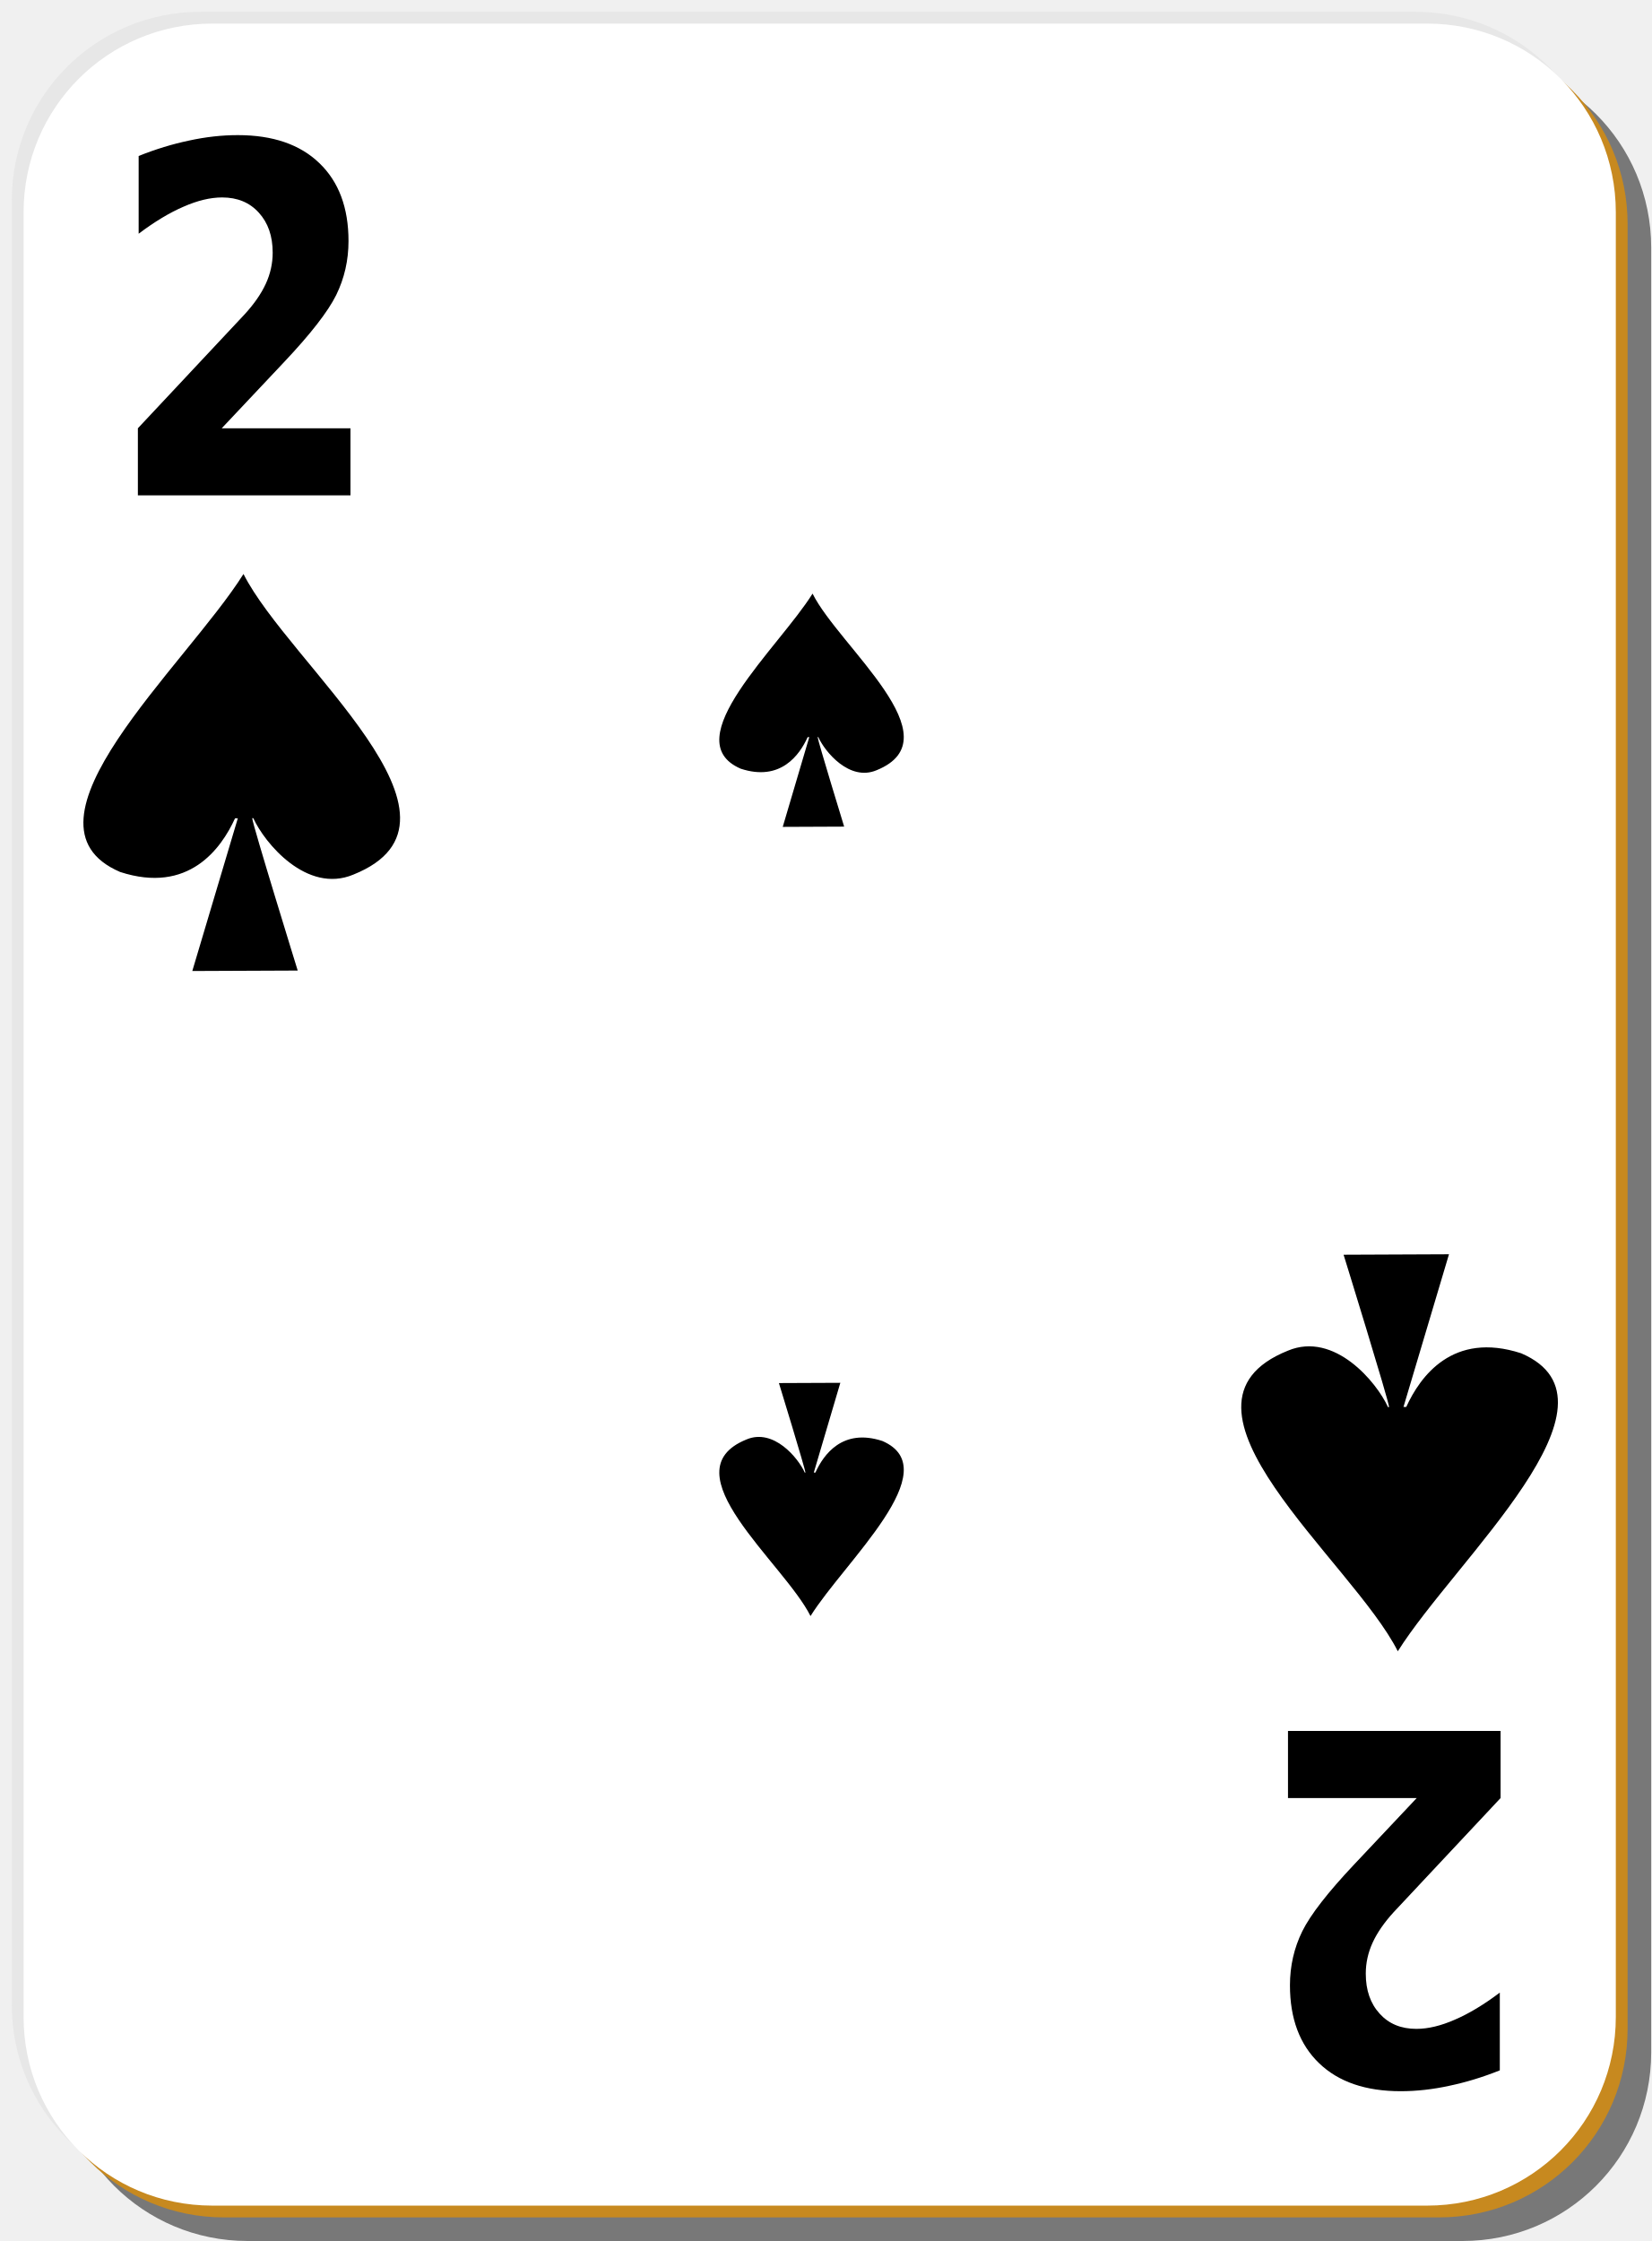
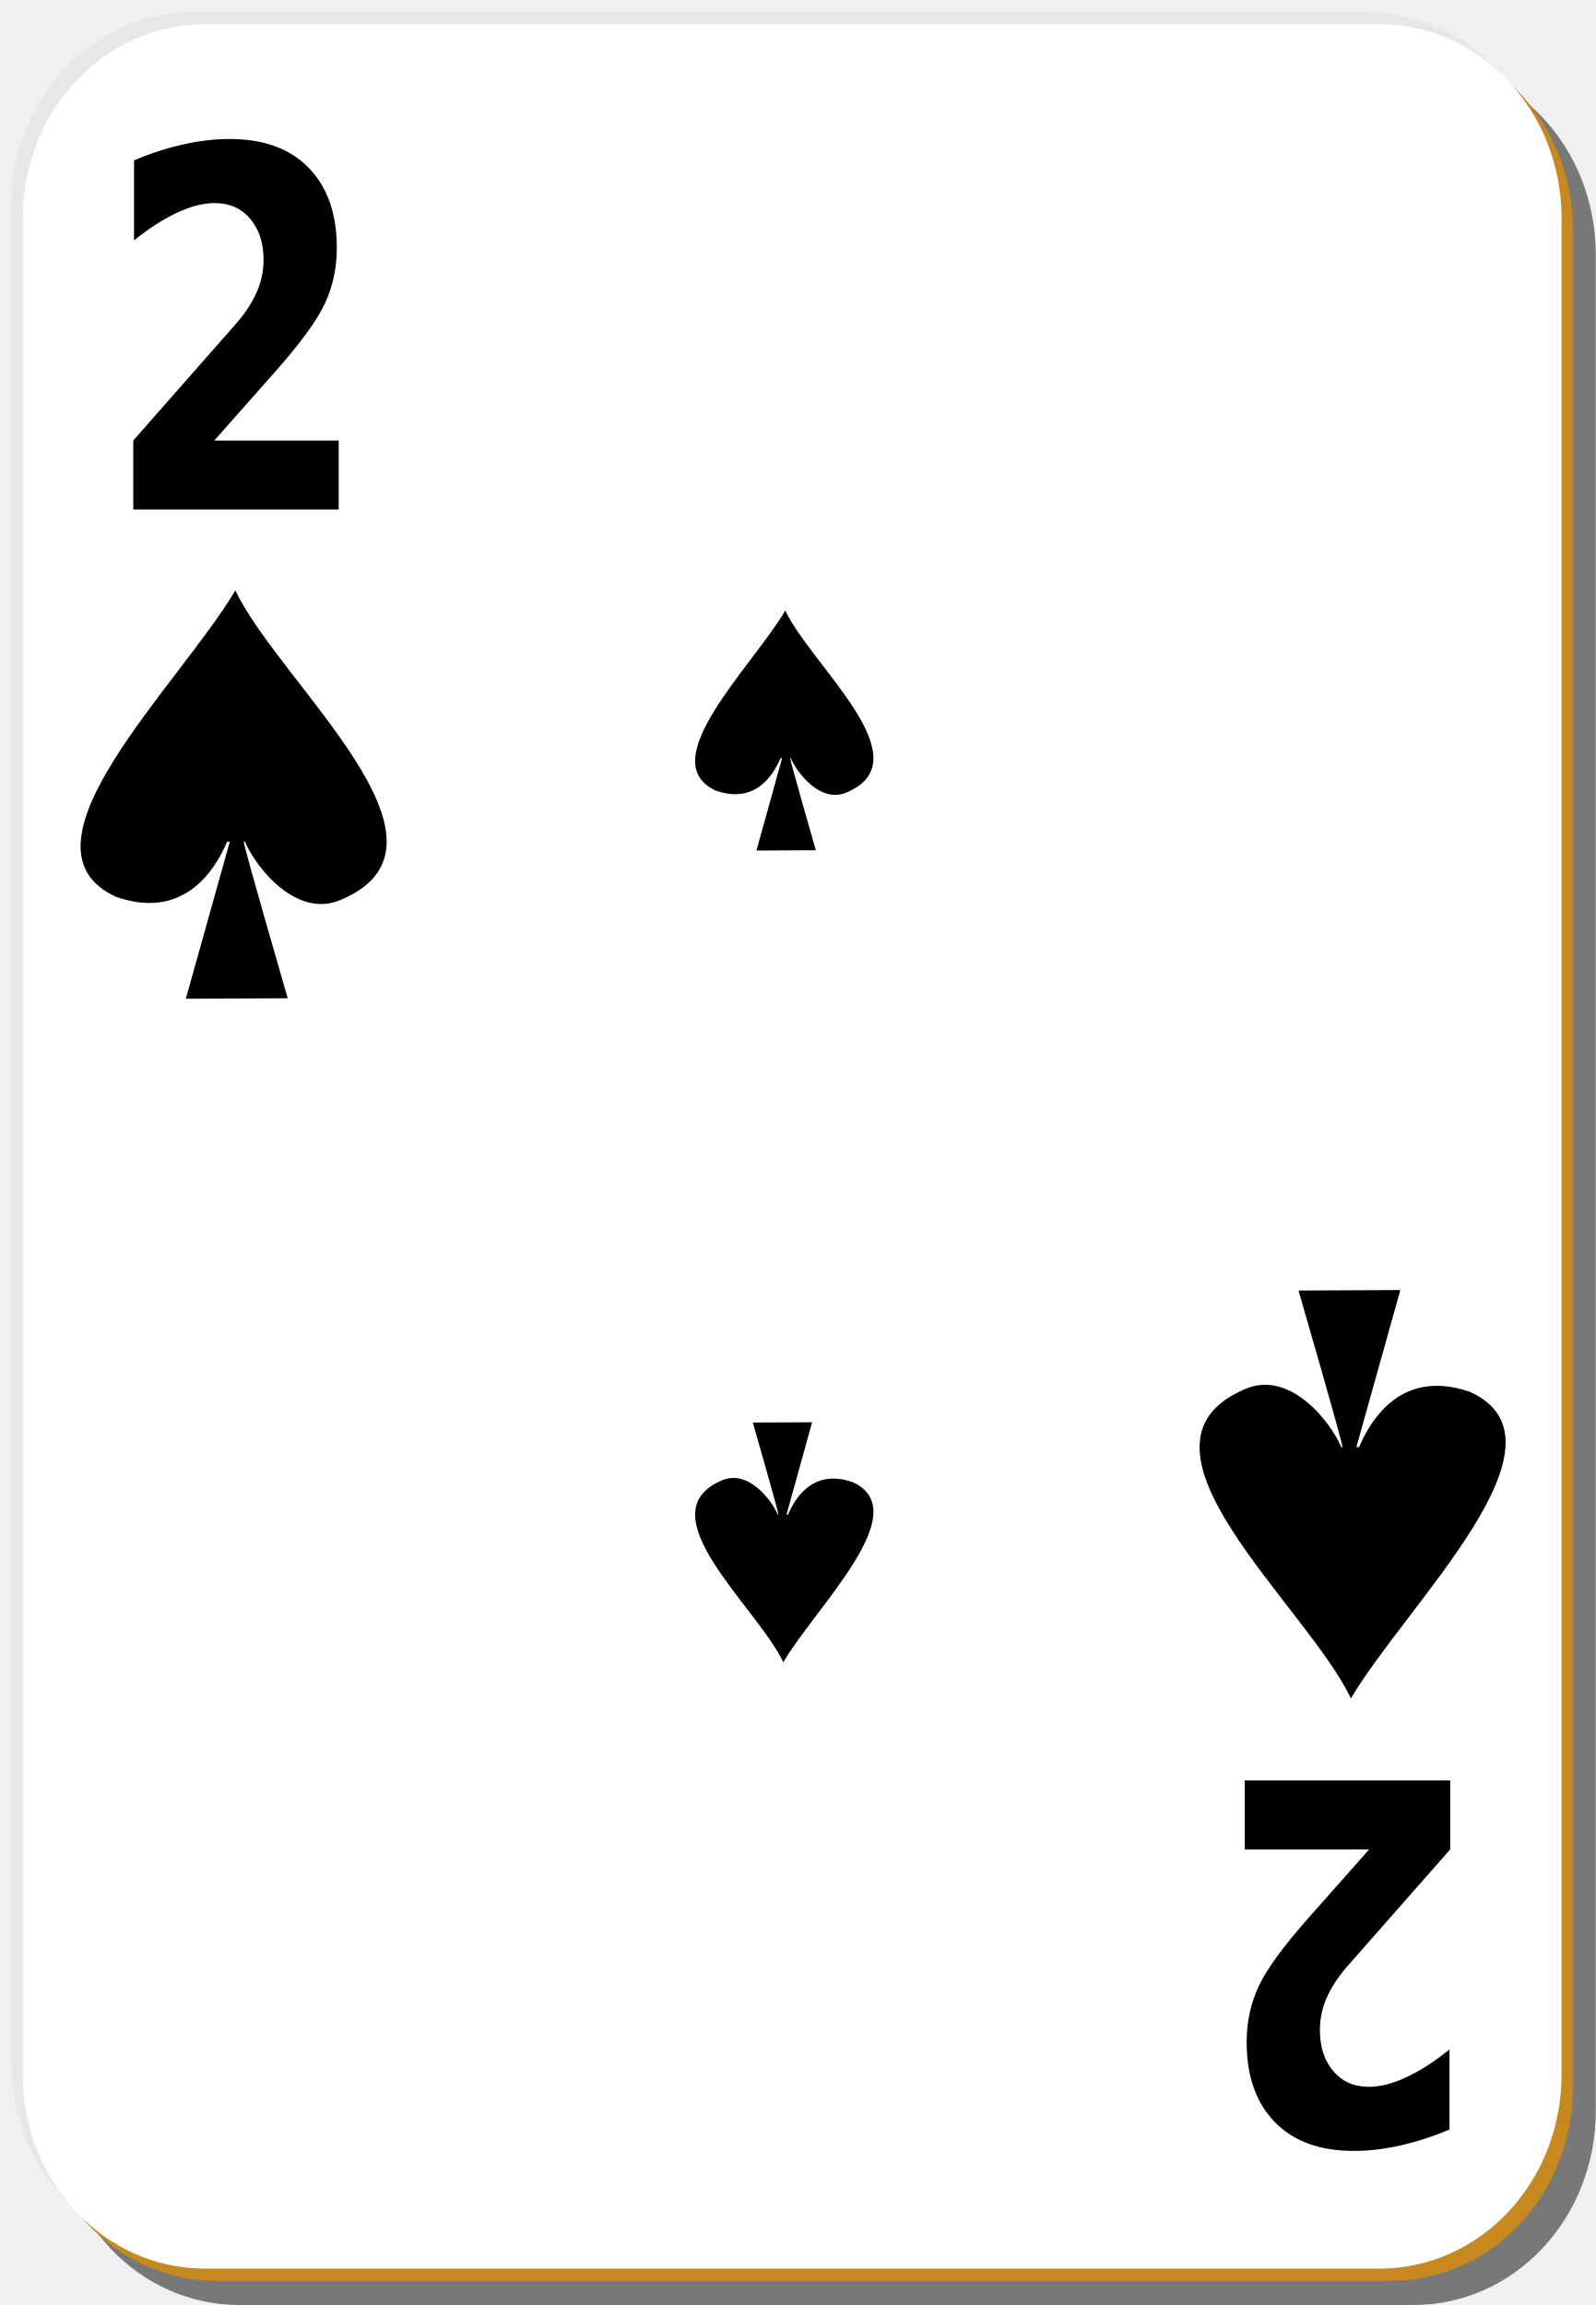
- <svg xmlns="http://www.w3.org/2000/svg" xmlns:xlink="http://www.w3.org/1999/xlink" id="svg2" height="190" width="140" y="0" x="0" version="1.0">
-   <defs id="defs3">
-     <linearGradient id="linearGradient3920">
-       <stop id="stop3922" offset="0" style="stop-color:#ffffff;stop-opacity:1;" />
-       <stop id="stop3924" offset="1" style="stop-color:#ffffff;stop-opacity:0;" />
-     </linearGradient>
-     <linearGradient id="linearGradient2060">
-       <stop id="stop2062" offset="0" style="stop-color:#ebf0d0;stop-opacity:1;" />
-       <stop id="stop2064" offset="1" style="stop-color:#ffffeb;stop-opacity:1;" />
-     </linearGradient>
-     <linearGradient id="linearGradient1575">
-       <stop id="stop1576" offset="0" style="stop-color:#ffffff;stop-opacity:0.5;" />
-       <stop id="stop1577" offset="1" style="stop-color:#ffffff;stop-opacity:0;" />
-     </linearGradient>
-     <linearGradient gradientTransform="translate(0,-1)" gradientUnits="userSpaceOnUse" xlink:href="#linearGradient2060" id="linearGradient4853" y2="128.695" x2="109" y1="63.1" x1="2" />
-     <linearGradient gradientUnits="userSpaceOnUse" xlink:href="#linearGradient3920" id="linearGradient3926" y2="209.561" x2="159.435" y1="142.784" x1="233.887" />
-     <linearGradient gradientUnits="userSpaceOnUse" xlink:href="#linearGradient3920" id="linearGradient1368" y2="209.561" x2="159.435" y1="142.784" x1="233.887" />
-     <linearGradient gradientTransform="translate(0,-1)" gradientUnits="userSpaceOnUse" xlink:href="#linearGradient2060" id="linearGradient1366" y2="128.695" x2="109" y1="63.1" x1="2" />
-     <linearGradient id="linearGradient1360">
-       <stop id="stop1362" offset="0" style="stop-color:#ffffff;stop-opacity:0.5;" />
-       <stop id="stop1364" offset="1" style="stop-color:#ffffff;stop-opacity:0;" />
-     </linearGradient>
-     <linearGradient id="linearGradient1354">
-       <stop id="stop1356" offset="0" style="stop-color:#ebf0d0;stop-opacity:1;" />
-       <stop id="stop1358" offset="1" style="stop-color:#ffffeb;stop-opacity:1;" />
-     </linearGradient>
-     <linearGradient gradientTransform="translate(0,-1)" gradientUnits="userSpaceOnUse" xlink:href="#linearGradient2060" id="linearGradient1398" y2="128.695" x2="109" y1="63.1" x1="2" />
-     <linearGradient gradientTransform="translate(0,-1)" gradientUnits="userSpaceOnUse" xlink:href="#linearGradient2060" id="linearGradient2350" y2="128.695" x2="109" y1="63.1" x1="2" />
-     <linearGradient id="linearGradient2344">
-       <stop id="stop2346" offset="0" style="stop-color:#ebf0d0;stop-opacity:1;" />
-       <stop id="stop2348" offset="1" style="stop-color:#ffffeb;stop-opacity:1;" />
-     </linearGradient>
-     <linearGradient id="linearGradient2338">
-       <stop id="stop2340" offset="0" style="stop-color:#ffffff;stop-opacity:0.5;" />
-       <stop id="stop2342" offset="1" style="stop-color:#ffffff;stop-opacity:0;" />
-     </linearGradient>
-     <linearGradient gradientTransform="translate(0,-1)" gradientUnits="userSpaceOnUse" xlink:href="#linearGradient2060" id="linearGradient2336" y2="128.695" x2="109" y1="63.1" x1="2" />
-     <linearGradient gradientUnits="userSpaceOnUse" xlink:href="#linearGradient3920" id="linearGradient2334" y2="209.561" x2="159.435" y1="142.784" x1="233.887" />
-     <linearGradient gradientUnits="userSpaceOnUse" xlink:href="#linearGradient3920" id="linearGradient2332" y2="209.561" x2="159.435" y1="142.784" x1="233.887" />
-     <linearGradient gradientTransform="translate(0,-1)" gradientUnits="userSpaceOnUse" xlink:href="#linearGradient2060" id="linearGradient2330" y2="128.695" x2="109" y1="63.1" x1="2" />
-     <linearGradient id="linearGradient2324">
-       <stop id="stop2326" offset="0" style="stop-color:#ffffff;stop-opacity:0.5;" />
-       <stop id="stop2328" offset="1" style="stop-color:#ffffff;stop-opacity:0;" />
-     </linearGradient>
-     <linearGradient id="linearGradient2318">
-       <stop id="stop2320" offset="0" style="stop-color:#ebf0d0;stop-opacity:1;" />
-       <stop id="stop2322" offset="1" style="stop-color:#ffffeb;stop-opacity:1;" />
-     </linearGradient>
-     <linearGradient gradientTransform="translate(0,-1)" gradientUnits="userSpaceOnUse" xlink:href="#linearGradient2060" id="linearGradient2384" y2="128.695" x2="109" y1="63.1" x1="2" />
-   </defs>
-   <g id="layer1">
-     <g id="g5630">
-       <path style="fill:#000000;fill-opacity:0.498;stroke:none;stroke-width:0.2;stroke-miterlimit:4;stroke-dashoffset:0;stroke-opacity:1" d="M 21,5 L 124,5 C 132.864,5 140,12.136 140,21 L 140,174 C 140,182.864 132.864,190 124,190 L 21,190 C 12.136,190 5,182.864 5,174 L 5,21 C 5,12.136 12.136,5 21,5 z " id="rect2070" />
-       <path style="fill:#e7e7e7;fill-opacity:1;stroke:none;stroke-width:0.2;stroke-miterlimit:4;stroke-dashoffset:0;stroke-opacity:1" d="M 17,1 L 120,1 C 128.864,1 136,8.136 136,17 L 136,170 C 136,178.864 128.864,186 120,186 L 17,186 C 8.136,186 1,178.864 1,170 L 1,17 C 1,8.136 8.136,1 17,1 z " id="rect1300" />
-       <path style="fill:#c7891f;fill-opacity:1;stroke:none;stroke-width:0.2;stroke-miterlimit:4;stroke-dashoffset:0;stroke-opacity:1" d="M 19,3 L 122,3 C 130.864,3 138,10.136 138,19 L 138,172 C 138,180.864 130.864,188 122,188 L 19,188 C 10.136,188 3,180.864 3,172 L 3,19 C 3,10.136 10.136,3 19,3 z " id="path5624" />
-       <path style="fill:#ffffff;fill-opacity:1;stroke:none;stroke-width:0.2;stroke-miterlimit:4;stroke-dashoffset:0;stroke-opacity:1" d="M 18,2 L 121,2 C 129.864,2 137,9.136 137,18 L 137,171 C 137,179.864 129.864,187 121,187 L 18,187 C 9.136,187 2,179.864 2,171 L 2,18 C 2,9.136 9.136,2 18,2 z " id="rect1306" />
-     </g>
-     <g transform="translate(-448.5,-231.5)" id="g5495" />
+ <svg xmlns="http://www.w3.org/2000/svg" width="90px" height="130px" viewBox="0 0 90 130" version="1.1">
+   <g id="surface1">
+     <path style=" stroke:none;fill-rule:nonzero;fill:rgb(0%,0%,0%);fill-opacity:0.498;" d="M 13.5 3.422 L 79.715 3.422 C 85.414 3.422 90 8.305 90 14.367 L 90 119.051 C 90 125.117 85.414 130 79.715 130 L 13.5 130 C 7.801 130 3.215 125.117 3.215 119.051 L 3.215 14.367 C 3.215 8.305 7.801 3.422 13.5 3.422 Z M 13.5 3.422 " />
+     <path style=" stroke:none;fill-rule:nonzero;fill:rgb(90.588%,90.588%,90.588%);fill-opacity:1;" d="M 10.93 0.684 L 77.145 0.684 C 82.84 0.684 87.43 5.566 87.43 11.633 L 87.43 116.316 C 87.43 122.379 82.84 127.262 77.145 127.262 L 10.93 127.262 C 5.23 127.262 0.645 122.379 0.645 116.316 L 0.645 11.633 C 0.645 5.566 5.23 0.684 10.93 0.684 Z M 10.93 0.684 " />
+     <path style=" stroke:none;fill-rule:nonzero;fill:rgb(78.039%,53.725%,12.157%);fill-opacity:1;" d="M 12.215 2.051 L 78.43 2.051 C 84.125 2.051 88.715 6.934 88.715 13 L 88.715 117.684 C 88.715 123.75 84.125 128.633 78.43 128.633 L 12.215 128.633 C 6.516 128.633 1.93 123.75 1.93 117.684 L 1.93 13 C 1.93 6.934 6.516 2.051 12.215 2.051 Z M 12.215 2.051 " />
+     <path style=" stroke:none;fill-rule:nonzero;fill:rgb(100%,100%,100%);fill-opacity:1;" d="M 11.57 1.367 L 77.785 1.367 C 83.484 1.367 88.07 6.25 88.07 12.316 L 88.07 117 C 88.07 123.066 83.484 127.949 77.785 127.949 L 11.57 127.949 C 5.875 127.949 1.285 123.066 1.285 117 L 1.285 12.316 C 1.285 6.25 5.875 1.367 11.57 1.367 Z M 11.57 1.367 " />
+     <path style=" stroke:none;fill-rule:evenodd;fill:rgb(0%,0%,0%);fill-opacity:1;" d="M 44.289 34.434 C 42.445 37.582 36.785 42.938 40.371 44.59 C 42.547 45.352 43.582 43.793 44.02 42.762 L 44.109 42.762 L 42.664 47.969 L 46.012 47.953 C 46.012 47.953 44.57 42.949 44.566 42.758 L 44.602 42.758 C 44.957 43.602 46.301 45.348 47.777 44.68 C 52.102 42.816 45.734 37.516 44.289 34.434 Z M 44.289 34.434 " />
+     <path style=" stroke:none;fill-rule:evenodd;fill:rgb(0%,0%,0%);fill-opacity:1;" d="M 44.176 93.75 C 46.023 90.602 51.68 85.246 48.094 83.594 C 45.918 82.832 44.883 84.391 44.445 85.422 L 44.359 85.422 L 45.801 80.215 L 42.457 80.23 C 42.457 80.23 43.898 85.234 43.902 85.426 L 43.867 85.426 C 43.512 84.582 42.168 82.836 40.688 83.504 C 36.363 85.367 42.73 90.668 44.176 93.75 Z M 44.176 93.75 " />
+     <path style=" stroke:none;fill-rule:evenodd;fill:rgb(0%,0%,0%);fill-opacity:1;" d="M 13.273 33.297 C 10.105 38.652 0.391 47.766 6.547 50.582 C 10.281 51.879 12.059 49.227 12.812 47.469 L 12.961 47.469 L 10.48 56.328 L 16.227 56.301 C 16.227 56.301 13.754 47.785 13.746 47.461 L 13.809 47.461 C 14.414 48.895 16.723 51.867 19.262 50.734 C 26.684 47.562 15.754 38.539 13.273 33.297 Z M 13.273 33.297 " />
+     <path style=" stroke:none;fill-rule:nonzero;fill:rgb(0%,0%,0%);fill-opacity:1;" d="M 12.086 24.844 L 19.102 24.844 L 19.102 28.734 L 7.516 28.734 L 7.516 24.844 L 13.336 18.23 C 13.855 17.625 14.238 17.035 14.488 16.457 C 14.738 15.879 14.863 15.281 14.863 14.656 C 14.863 13.695 14.609 12.922 14.105 12.332 C 13.605 11.746 12.941 11.453 12.105 11.453 C 11.465 11.453 10.766 11.633 10.004 11.988 C 9.242 12.34 8.426 12.859 7.559 13.559 L 7.559 9.047 C 8.484 8.652 9.398 8.355 10.301 8.152 C 11.207 7.945 12.094 7.84 12.961 7.84 C 14.871 7.84 16.352 8.379 17.406 9.461 C 18.465 10.543 18.996 12.051 18.996 13.984 C 18.996 15.102 18.773 16.148 18.324 17.117 C 17.875 18.082 16.93 19.371 15.492 20.996 L 12.086 24.844 " />
+     <path style=" stroke:none;fill-rule:evenodd;fill:rgb(0%,0%,0%);fill-opacity:1;" d="M 76.188 95.789 C 79.355 90.438 89.066 81.32 82.914 78.504 C 79.18 77.207 77.402 79.859 76.648 81.617 L 76.496 81.617 L 78.977 72.758 L 73.234 72.785 C 73.234 72.785 75.707 81.301 75.715 81.625 L 75.652 81.625 C 75.047 80.191 72.738 77.219 70.199 78.352 C 62.777 81.523 73.707 90.547 76.188 95.789 Z M 76.188 95.789 " />
+     <path style=" stroke:none;fill-rule:nonzero;fill:rgb(0%,0%,0%);fill-opacity:1;" d="M 77.219 104.305 L 70.203 104.305 L 70.203 100.414 L 81.789 100.414 L 81.789 104.305 L 75.969 110.918 C 75.449 111.523 75.066 112.113 74.816 112.691 C 74.566 113.27 74.441 113.867 74.441 114.492 C 74.441 115.453 74.695 116.227 75.203 116.816 C 75.699 117.402 76.367 117.695 77.199 117.695 C 77.84 117.695 78.539 117.516 79.301 117.16 C 80.062 116.809 80.879 116.289 81.75 115.59 L 81.75 120.102 C 80.824 120.496 79.906 120.793 79.004 120.996 C 78.098 121.207 77.211 121.309 76.344 121.309 C 74.438 121.309 72.953 120.77 71.902 119.688 C 70.84 118.605 70.309 117.098 70.309 115.164 C 70.309 114.047 70.535 113.004 70.984 112.031 C 71.43 111.066 72.375 109.777 73.812 108.152 L 77.219 104.305 " />
  </g>
-   <g id="g1729" style="stroke-opacity:1;stroke:none" transform="matrix(0.593136,0,0,0.238935,-85.42532,14.58485)">
-     <path id="path1731" style="fill:#000000;fill-opacity:1;fill-rule:evenodd;stroke-width:0.759;stroke-linecap:butt;stroke-linejoin:round;stroke-miterlimit:4" d="M 260.176,149.597 C 255.34,168.838 240.5,201.604 249.901,211.72 C 255.608,216.376 258.323,206.844 259.473,200.533 L 259.704,200.533 L 255.914,232.368 L 264.692,232.275 C 264.692,232.275 260.91,201.672 260.902,200.501 L 260.994,200.501 C 261.923,205.658 265.448,216.334 269.326,212.268 C 280.665,200.871 263.968,168.439 260.176,149.597 z " />
-   </g>
-   <g id="g1753" style="stroke-opacity:1;stroke:none" transform="matrix(-0.593136,0,0,-0.238935,223.0405,172.7605)">
-     <path id="path1755" style="fill:#000000;fill-opacity:1;fill-rule:evenodd;stroke-width:0.759;stroke-linecap:butt;stroke-linejoin:round;stroke-miterlimit:4" d="M 260.176,149.597 C 255.34,168.838 240.5,201.604 249.901,211.72 C 255.608,216.376 258.323,206.844 259.473,200.533 L 259.704,200.533 L 255.914,232.368 L 264.692,232.275 C 264.692,232.275 260.91,201.672 260.902,200.501 L 260.994,200.501 C 261.923,205.658 265.448,216.334 269.326,212.268 C 280.665,200.871 263.968,168.439 260.176,149.597 z " />
-   </g>
-   <g id="g2373" transform="matrix(1.000012,0,0,0.400814,-239.5373,-11.05171)">
-     <path id="path2375" style="fill:#000000;fill-opacity:1;fill-rule:evenodd;stroke:none;stroke-width:0.759;stroke-linecap:butt;stroke-linejoin:round;stroke-miterlimit:4;stroke-opacity:1" d="M 260.179,148.989 C 255.254,168.511 240.144,201.754 249.717,212.018 C 255.527,216.742 258.292,207.071 259.463,200.667 L 259.698,200.667 L 255.839,232.968 L 264.776,232.873 C 264.776,232.873 260.926,201.824 260.918,200.636 L 261.011,200.636 C 261.957,205.868 265.547,216.7 269.495,212.575 C 281.041,201.011 264.04,168.105 260.179,148.989 z " />
-   </g>
-   <path id="text2035" style="font-size:37.418;font-style:normal;font-variant:normal;font-weight:bold;font-stretch:normal;fill:#000000;fill-opacity:1;stroke:none;stroke-width:1px;stroke-linecap:butt;stroke-linejoin:miter;stroke-opacity:1;font-family:Bitstream Vera Sans;text-anchor:start;writing-mode:lr-tb" d="M 18.8,36.311 L 29.715,36.311 L 29.715,41.998 L 11.69,41.998 L 11.69,36.311 L 20.744,26.646 C 21.553,25.762 22.151,24.898 22.538,24.054 C 22.926,23.21 23.12,22.333 23.12,21.422 C 23.12,20.016 22.727,18.884 21.94,18.026 C 21.165,17.169 20.13,16.74 18.834,16.74 C 17.837,16.74 16.746,17.001 15.561,17.524 C 14.376,18.033 13.108,18.797 11.756,19.815 L 11.756,13.224 C 13.196,12.648 14.619,12.213 16.026,11.918 C 17.433,11.61 18.812,11.456 20.163,11.456 C 23.131,11.456 25.435,12.246 27.074,13.827 C 28.724,15.407 29.549,17.611 29.549,20.437 C 29.549,22.072 29.2,23.599 28.503,25.019 C 27.805,26.425 26.337,28.314 24.1,30.685 L 18.8,36.311" />
-   <g id="g2058" transform="matrix(-1.000012,0,0,-0.400814,378.4574,199.9607)">
-     <path id="path2060" style="fill:#000000;fill-opacity:1;fill-rule:evenodd;stroke:none;stroke-width:0.759;stroke-linecap:butt;stroke-linejoin:round;stroke-miterlimit:4;stroke-opacity:1" d="M 259.939,149.597 C 255.014,169.119 239.904,202.363 249.476,212.626 C 255.287,217.351 258.052,207.679 259.223,201.276 L 259.458,201.276 L 255.599,233.576 L 264.536,233.481 C 264.536,233.481 260.686,202.432 260.678,201.244 L 260.771,201.244 C 261.717,206.477 265.307,217.308 269.255,213.183 C 280.801,201.619 263.8,168.714 259.939,149.597 z " />
-   </g>
-   <path id="text2062" style="font-size:37.418;font-style:normal;font-variant:normal;font-weight:bold;font-stretch:normal;fill:#000000;fill-opacity:1;stroke:none;stroke-width:1px;stroke-linecap:butt;stroke-linejoin:miter;stroke-opacity:1;font-family:Bitstream Vera Sans;text-anchor:start;writing-mode:lr-tb" d="M 120.12,152.444 L 109.205,152.444 L 109.205,146.758 L 127.23,146.758 L 127.23,152.444 L 118.176,162.109 C 117.368,162.993 116.769,163.857 116.382,164.701 C 115.994,165.545 115.8,166.423 115.8,167.334 C 115.8,168.74 116.194,169.872 116.98,170.729 C 117.755,171.587 118.791,172.015 120.087,172.015 C 121.083,172.015 122.174,171.754 123.359,171.232 C 124.544,170.723 125.813,169.959 127.164,168.941 L 127.164,175.532 C 125.724,176.108 124.301,176.543 122.894,176.838 C 121.488,177.146 120.109,177.3 118.758,177.3 C 115.789,177.3 113.486,176.51 111.846,174.929 C 110.196,173.348 109.371,171.145 109.371,168.318 C 109.371,166.684 109.72,165.157 110.418,163.737 C 111.115,162.33 112.583,160.442 114.82,158.07 L 120.12,152.444" />
</svg>
